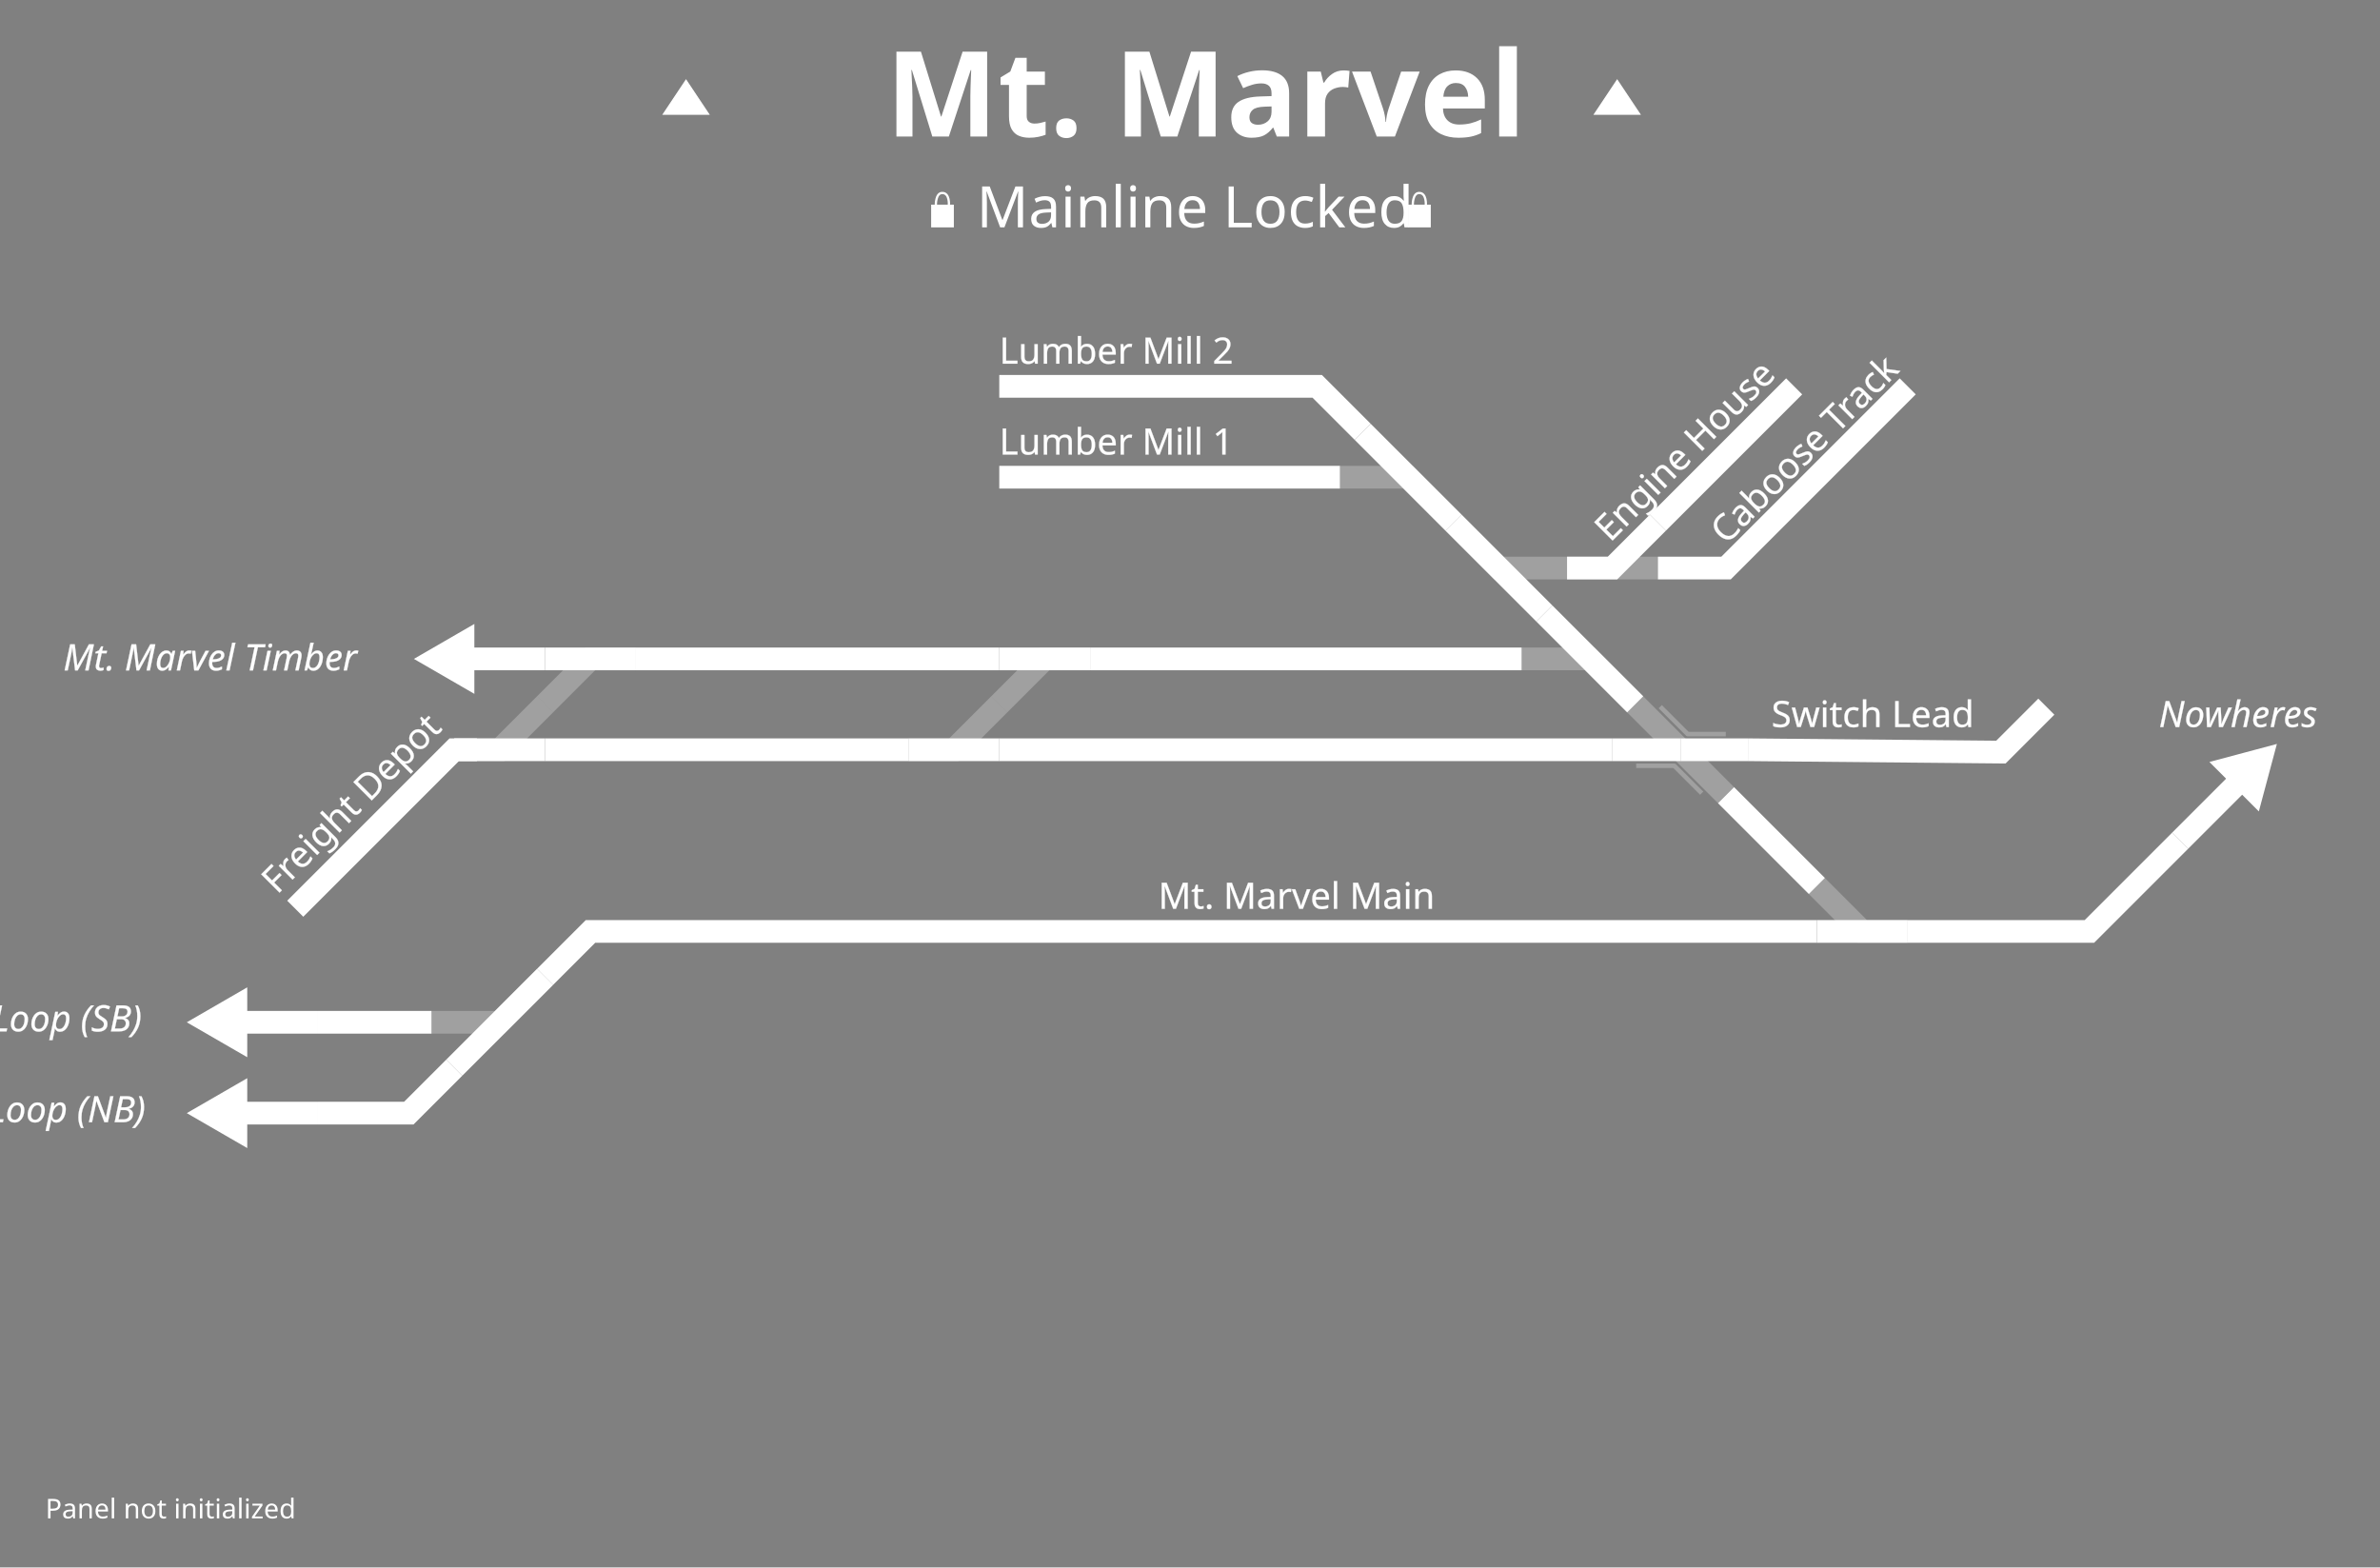
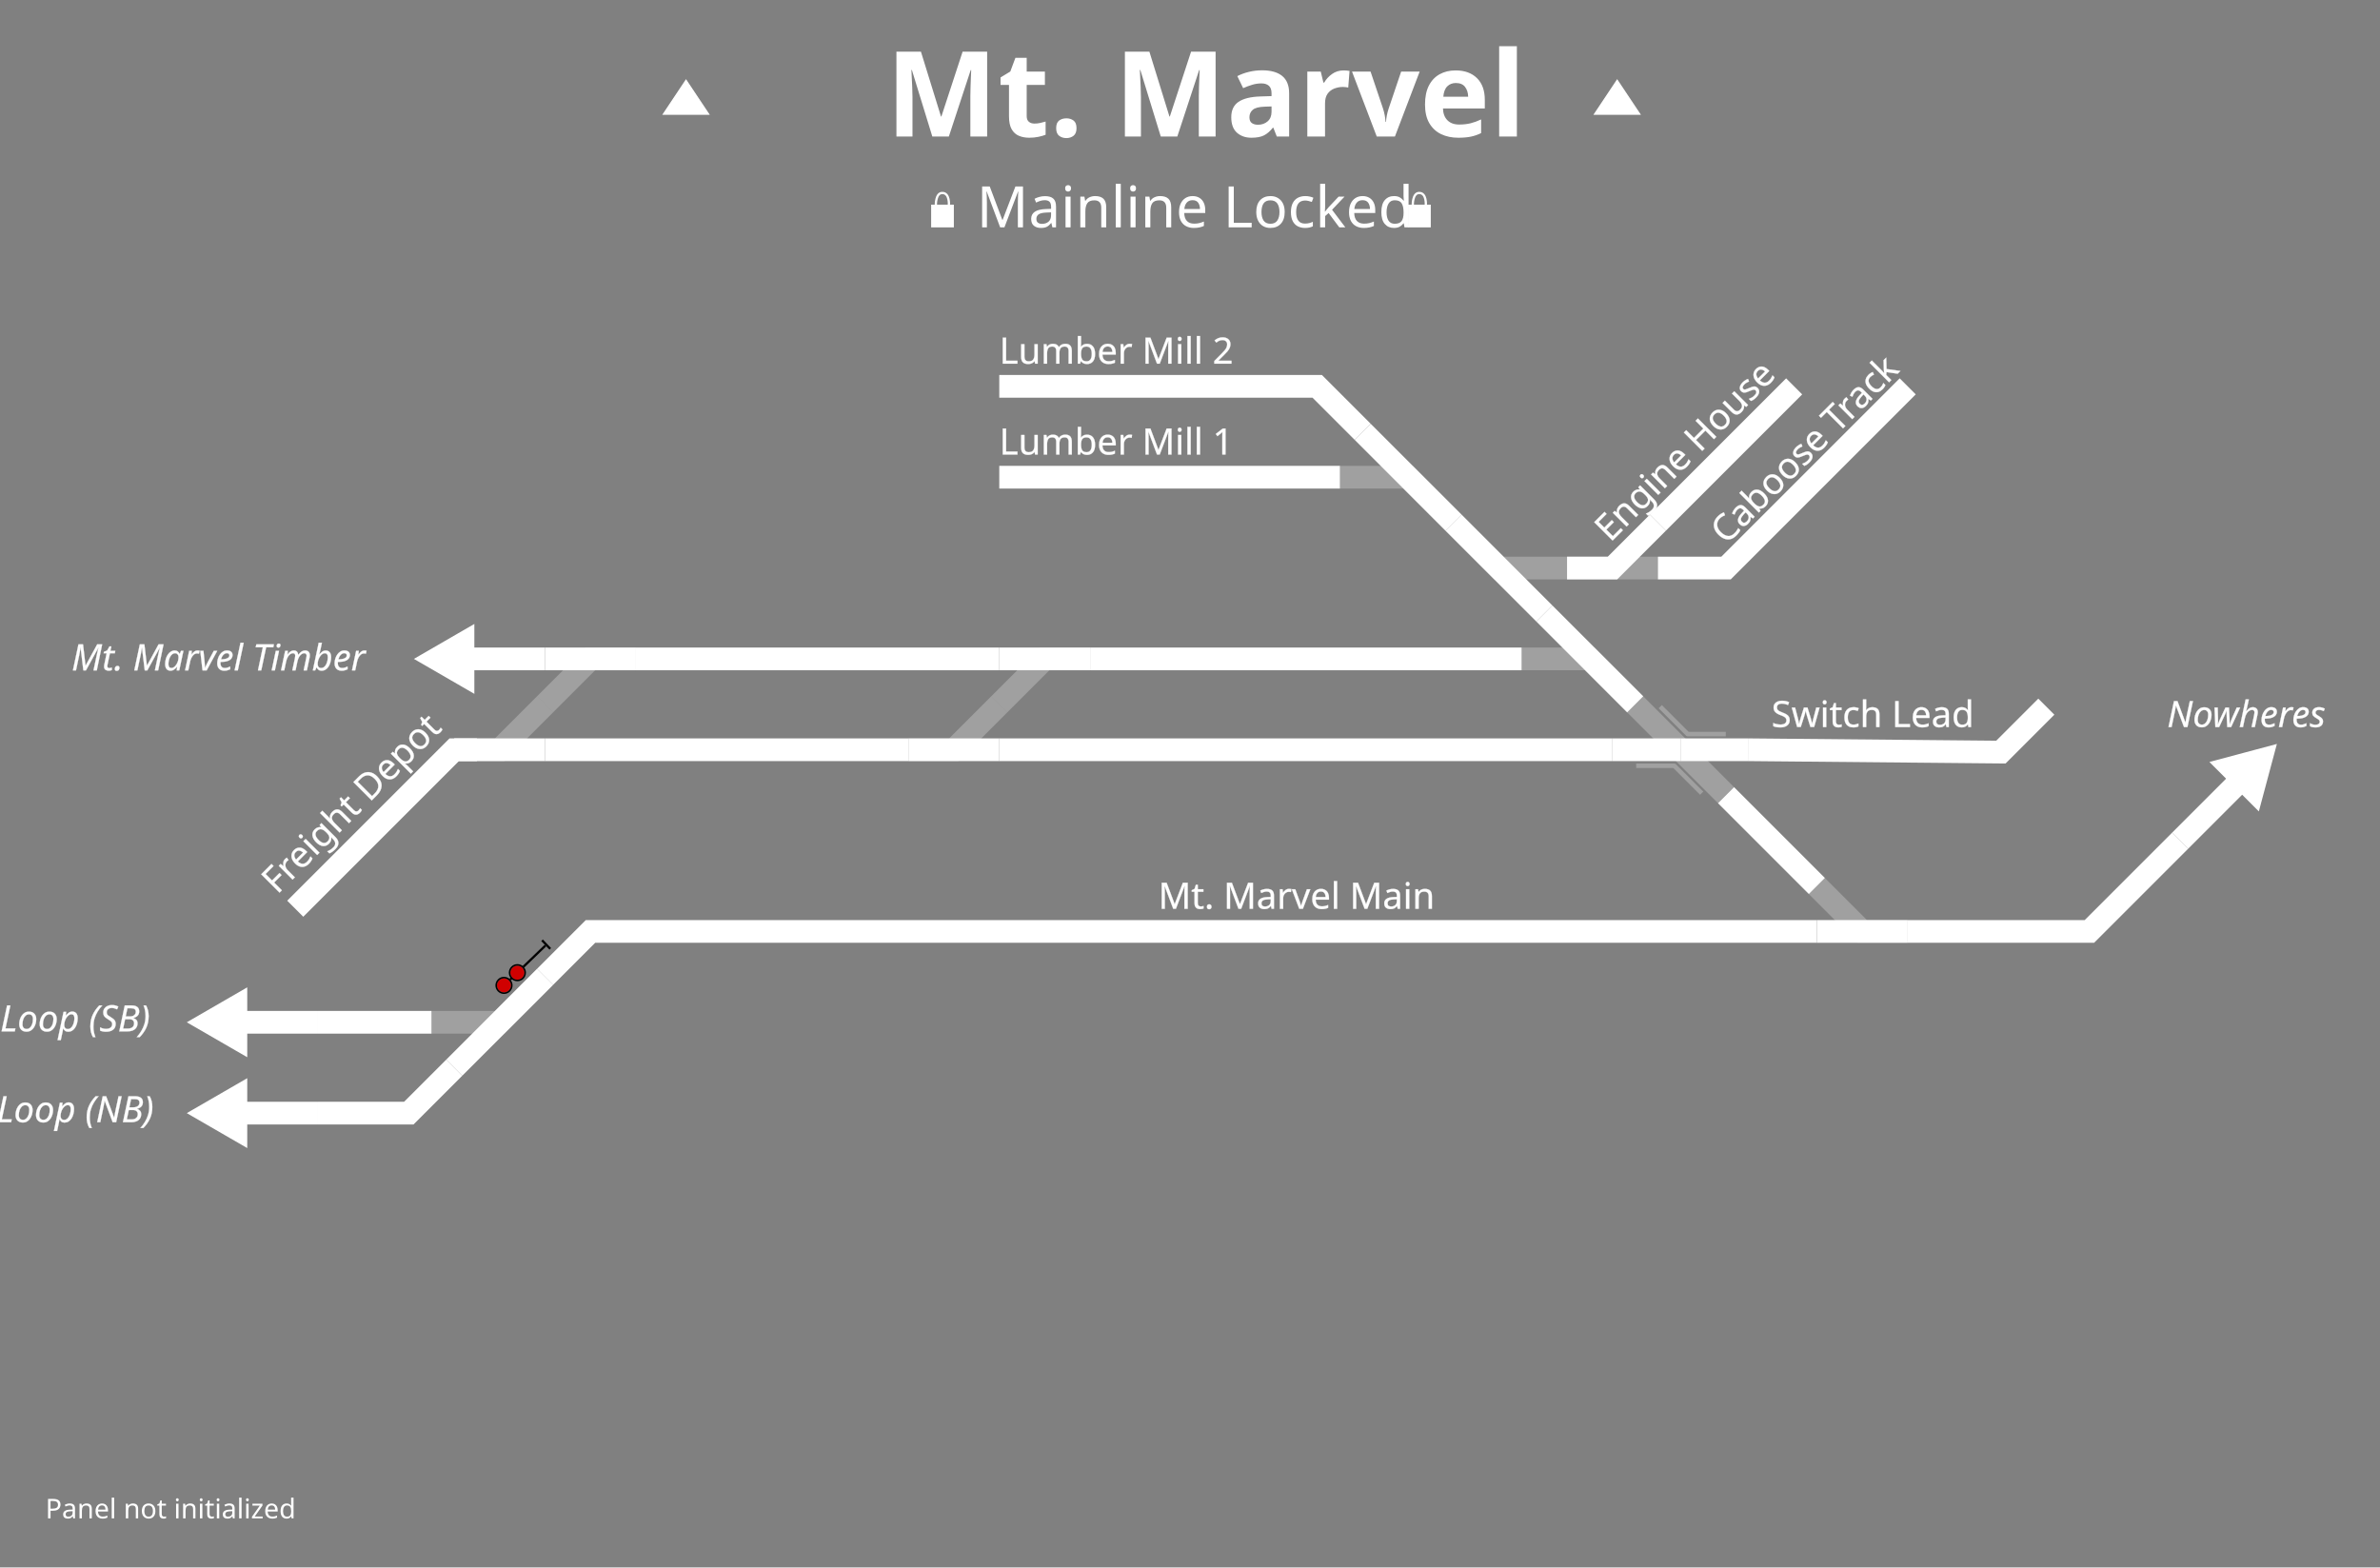
<svg xmlns="http://www.w3.org/2000/svg" xmlns:xlink="http://www.w3.org/1999/xlink" width="1047.958" height="690.115" id="svg2" version="1.1">
  <defs id="defs4">
    <marker orient="auto" refY="0.0" refX="0.0" id="StopS" style="overflow:visible">
      <path id="path4089" d="M 0,5.65 0,-5.65" style="fill:none;stroke:#ffffff;stroke-width:1pt" transform="scale(0.6,0.2)" />
    </marker>
    <linearGradient id="linearGradient5066">
      <stop style="stop-color:#000000;stop-opacity:0.188;" offset="0" id="stop5068" />
      <stop style="stop-color:#000000;stop-opacity:0;" offset="1" id="stop5070" />
    </linearGradient>
    <linearGradient id="linearGradient4692">
      <stop id="stop4694" offset="0" style="stop-color:#ffffff;stop-opacity:0.753;" />
      <stop id="stop4696" offset="1" style="stop-color:#ffffff;stop-opacity:0;" />
    </linearGradient>
    <linearGradient id="linearGradient4186">
      <stop style="stop-color:#808080;stop-opacity:1;" offset="0" id="stop4188" />
      <stop style="stop-color:#000000;stop-opacity:0;" offset="1" id="stop4190" />
    </linearGradient>
    <linearGradient id="linearGradient4137" paint="solid">
      <stop style="stop-color:#00ff00;stop-opacity:1;" offset="0" id="stop4139" />
    </linearGradient>
    <linearGradient xlink:href="#linearGradient4186" id="linearGradient4976" gradientUnits="userSpaceOnUse" x1="39.5" y1="75.114" x2="70.5" y2="75.114" />
    <linearGradient xlink:href="#linearGradient4186" id="linearGradient4978" gradientUnits="userSpaceOnUse" x1="39.5" y1="75.114" x2="70.5" y2="75.114" />
    <radialGradient xlink:href="#linearGradient4692" id="radialGradient5060" gradientUnits="userSpaceOnUse" cx="55" cy="75.114" fx="55" fy="75.114" r="15" />
    <radialGradient xlink:href="#linearGradient5066" id="radialGradient5064" gradientUnits="userSpaceOnUse" cx="55" cy="75.114" fx="55" fy="75.114" r="15" />
    <radialGradient xlink:href="#linearGradient4692" id="radialGradient4247" gradientUnits="userSpaceOnUse" cx="55" cy="75.114" fx="55" fy="75.114" r="15" />
    <radialGradient xlink:href="#linearGradient5066" id="radialGradient4249" gradientUnits="userSpaceOnUse" cx="55" cy="75.114" fx="55" fy="75.114" r="15" />
    <radialGradient xlink:href="#linearGradient5066" id="radialGradient4251" gradientUnits="userSpaceOnUse" cx="55" cy="75.114" fx="55" fy="75.114" r="15" />
    <linearGradient xlink:href="#linearGradient4186" id="linearGradient4253" gradientUnits="userSpaceOnUse" x1="39.5" y1="75.114" x2="70.5" y2="75.114" />
    <linearGradient xlink:href="#linearGradient4186" id="linearGradient4255" gradientUnits="userSpaceOnUse" x1="39.5" y1="75.114" x2="70.5" y2="75.114" />
    <marker orient="auto" refY="0" refX="0.6" id="TriangleAuthNBMarker" style="overflow:visible">
      <path id="TriangleAuthNBMarkerPath" d="m 5.77,0 -8.65,5 0,-10 8.65,5 z" style="fill:#00ff00;fill-rule:evenodd;stroke:#00ff00;stroke-width:1pt;marker-start:none" transform="scale(0.2,0.2)" />
    </marker>
    <marker orient="auto" refY="0" refX="-0.6" id="TriangleAuthSBMarker" style="overflow:visible">
      <path id="TriangleAuthSBMarkerPath" d="m 5.77,0 -8.65,5 0,-10 8.65,5 z" style="fill:#00ff00;fill-rule:evenodd;stroke:#00ff00;stroke-width:1pt;marker-start:none" transform="scale(-0.2,-0.2)" />
    </marker>
    <marker orient="auto" refY="0" refX="0.6" id="TriangleOccupiedNBMarker" style="overflow:visible">
      <path id="TriangleOccupiedNBMarkerPath" d="m 5.77,0 -8.65,5 0,-10 8.65,5 z" style="fill:#ff0000;fill-rule:evenodd;stroke:#ff0000;stroke-width:1pt;marker-start:none" transform="scale(0.2,0.2)" />
    </marker>
    <marker orient="auto" refY="0" refX="-0.6" id="TriangleOccupiedSBMarker" style="overflow:visible">
      <path id="TriangleOccupiedSBMarkerPath" d="m 5.77,0 -8.65,5 0,-10 8.65,5 z" style="fill:#ff0000;fill-rule:evenodd;stroke:#ff0000;stroke-width:1pt;marker-start:none" transform="scale(-0.2,-0.2)" />
    </marker>
    <marker orient="auto" refY="0" refX="0" id="TriangleOutM" style="overflow:visible">
      <path id="path4051" d="m 5.77,0 -8.65,5 0,-10 8.65,5 z" style="fill:#ffffff;fill-rule:evenodd;stroke:#ffffff;stroke-width:1pt;marker-start:none" transform="scale(0.25,0.25)" />
    </marker>
    <marker orient="auto" refY="0" refX="0" id="TriangleInM" style="overflow:visible">
      <path id="path4042" d="m 5.77,0 -8.65,5 0,-10 8.65,5 z" style="fill:#ffffff;fill-rule:evenodd;stroke:#ffffff;stroke-width:1pt;marker-start:none" transform="scale(-0.25,-0.25)" />
    </marker>
    <marker orient="auto" refY="0" refX="0" id="StopM" style="overflow:visible">
      <path id="path4078" d="M 0,5.65 0,-5.65" style="fill:none;stroke:#ffffff;stroke-width:2pt" transform="scale(0.4,0.4)" />
    </marker>
  </defs>
  <g id="backgroundLayer" transform="translate(0,-312.2474)">
    <rect style="fill:#808080;fill-opacity:1;fill-rule:evenodd;stroke:none" id="panelBackground" width="1047.958" height="690.115" x="0" y="312.247" />
  </g>
  <g id="textLayer" transform="translate(0,-3.979759)" style="display:inline">
    <a xlink:href="Kaos_Kalamazoo.svg" id="a3317">
-       <text id="panelTitle" y="64.095" x="390" style="font-style:normal;font-variant:normal;font-weight:bold;font-stretch:normal;font-size:52.338px;line-height:125%;font-family:'Trebuchet MS';-inkscape-font-specification:'Trebuchet MS Bold';text-align:start;letter-spacing:0px;word-spacing:0px;writing-mode:lr-tb;text-anchor:start;fill:#ffffff;fill-opacity:1;stroke:none" xml:space="preserve">
-         <tspan y="64.095" x="390" id="tspan3823">Mt. Marvel</tspan>
-       </text>
-     </a>
-     <text id="panelStatus" y="672.511" x="20" style="font-style:normal;font-variant:normal;font-weight:normal;font-stretch:normal;font-size:12px;line-height:125%;font-family:'Trebuchet MS';-inkscape-font-specification:'Trebuchet MS';text-align:start;letter-spacing:0px;word-spacing:0px;writing-mode:lr-tb;text-anchor:start;fill:#ffffff;fill-opacity:1;stroke:none" xml:space="preserve">
-       <tspan y="672.511" x="20" id="tspanPanelStatus">Panel not initialized</tspan>
+       <text id="panelTitle" y="64.095" x="390" style="font-style:normal;font-variant:normal;font-weight:bold;font-stretch:normal;line-height:0%;font-family:'Trebuchet MS';-inkscape-font-specification:'Trebuchet MS Bold';text-align:start;letter-spacing:0px;word-spacing:0px;writing-mode:lr-tb;text-anchor:start;fill:#ffffff;fill-opacity:1;stroke:none" xml:space="preserve">
+         <tspan y="64.095" x="390" id="tspan3823" style="font-size:52.338px;line-height:1.25">Mt. Marvel</tspan>
+       </text>
+     </a>
+     <text id="panelStatus" y="672.511" x="20" style="font-style:normal;font-variant:normal;font-weight:normal;font-stretch:normal;line-height:0%;font-family:'Trebuchet MS';-inkscape-font-specification:'Trebuchet MS';text-align:start;letter-spacing:0px;word-spacing:0px;writing-mode:lr-tb;text-anchor:start;fill:#ffffff;fill-opacity:1;stroke:none" xml:space="preserve">
+       <tspan y="672.511" x="20" id="tspanPanelStatus" style="font-size:12px;line-height:1.25">Panel not initialized</tspan>
    </text>
    <path style="fill:#ffffff;fill-opacity:1;stroke:#ffffff;stroke-width:0.5px;stroke-linecap:butt;stroke-linejoin:miter;stroke-opacity:1" d="m 302.068,39.274 -10,15 20,0 z" id="leftLevelTriangle" />
    <use x="0" y="0" xlink:href="#leftLevelTriangle" id="rightLevelTriangle" transform="translate(410,9.8281146e-8)" width="1047.958" height="690.115" />
    <g id="mainlineLockedGroup" transform="translate(30,5.019e-4)">
-       <text xml:space="preserve" style="font-style:normal;font-variant:normal;font-weight:normal;font-stretch:normal;font-size:25.23px;line-height:125%;font-family:'Trebuchet MS';-inkscape-font-specification:'Trebuchet MS';text-align:start;letter-spacing:0px;word-spacing:0px;writing-mode:lr-tb;text-anchor:start;fill:#ffffff;fill-opacity:1;stroke:none" x="400" y="104.094" id="mainlineLockedText">
-         <tspan y="104.094" x="400" id="tspan3321">Mainline Locked</tspan>
+       <text xml:space="preserve" style="font-style:normal;font-variant:normal;font-weight:normal;font-stretch:normal;line-height:0%;font-family:'Trebuchet MS';-inkscape-font-specification:'Trebuchet MS';text-align:start;letter-spacing:0px;word-spacing:0px;writing-mode:lr-tb;text-anchor:start;fill:#ffffff;fill-opacity:1;stroke:none" x="400" y="104.094" id="mainlineLockedText">
+         <tspan y="104.094" x="400" id="tspan3321" style="font-size:25.23px;line-height:1.25">Mainline Locked</tspan>
      </text>
      <g id="leftLock">
        <rect id="lockBody" width="10" height="10" x="380" y="94.094" style="fill:#ffffff;fill-opacity:1;stroke:none" />
        <path style="fill:none;stroke:#ffffff;stroke-width:1px;stroke-linecap:butt;stroke-linejoin:miter;stroke-opacity:1" d="m 382.068,94.274 c 0,0 -0.12,-5.383 2.818,-5.323 3.358,-0.06 2.924,5.323 2.924,5.323" id="path4159" />
      </g>
      <use height="690.115" width="1047.958" transform="translate(210,1.3237304e-6)" id="rightLock" xlink:href="#leftLock" y="0" x="0" />
    </g>
  </g>
  <g id="industrialTrackLayer" transform="translate(0,-3.979759)" style="display:inline">
    <path style="fill:none;stroke:#ffffff;stroke-width:10;stroke-linecap:butt;stroke-linejoin:miter;stroke-miterlimit:4;stroke-opacity:1;stroke-dasharray:none;marker-start:url(#TriangleInM);display:inline" d="m 200,294.094 40,0" id="path3290" />
    <g style="display:inline" id="g3199" transform="matrix(1,0,0,-1,-280,828.189)">
      <path style="opacity:0.25;fill:none;stroke:#ffffff;stroke-width:10;stroke-linecap:butt;stroke-linejoin:miter;stroke-miterlimit:4;stroke-opacity:1;stroke-dasharray:none" d="m 520,514.095 20,20 20,0" id="TO442A.N" />
      <path id="TO442A.R" d="m 520,534.095 40,0" style="fill:none;stroke:#ffffff;stroke-width:10;stroke-linecap:butt;stroke-linejoin:miter;stroke-miterlimit:4;stroke-opacity:1;stroke-dasharray:none" />
    </g>
    <g style="display:inline" id="g4691" transform="matrix(-1,0,0,-1,970,868.189)">
      <g transform="matrix(-1,0,0,-1,540,1108.189)" id="g4675">
        <path style="opacity:0.25;fill:none;stroke:#ffffff;stroke-width:10;stroke-linecap:butt;stroke-linejoin:miter;stroke-miterlimit:4;stroke-opacity:1;stroke-dasharray:none;display:inline" d="m 290,554.095 20,20" id="TO449.N" />
        <path id="TO449.R" d="m 280,574.095 30,0" style="fill:none;stroke:#ffffff;stroke-width:10;stroke-linecap:butt;stroke-linejoin:miter;stroke-miterlimit:4;stroke-opacity:1;stroke-dasharray:none;display:inline" />
      </g>
      <g id="g4679" transform="translate(-80,-40)">
        <path style="opacity:0.25;fill:none;stroke:#ffffff;stroke-width:10;stroke-linecap:butt;stroke-linejoin:miter;stroke-miterlimit:4;stroke-opacity:1;stroke-dasharray:none;display:inline" d="m 290,554.095 20,20" id="TO425B.N" />
        <path id="TO425B.R" d="m 280,574.095 30,0" style="fill:none;stroke:#ffffff;stroke-width:10;stroke-linecap:butt;stroke-linejoin:miter;stroke-miterlimit:4;stroke-opacity:1;stroke-dasharray:none;display:inline" />
      </g>
      <path style="opacity:0.25;fill:none;stroke:#ffffff;stroke-width:2;stroke-linecap:butt;stroke-linejoin:round;stroke-miterlimit:4;stroke-opacity:1;stroke-dasharray:none;display:inline" d="m 238.964,553.058 -12.073,-12.073 -16.776,0" id="path4685" />
      <path id="path4689" d="m 220.709,514.961 12.073,12.073 16.776,0" style="opacity:0.25;fill:none;stroke:#ffffff;stroke-width:2;stroke-linecap:butt;stroke-linejoin:round;stroke-miterlimit:4;stroke-opacity:1;stroke-dasharray:none;display:inline" />
    </g>
    <g style="display:inline" id="g131" transform="matrix(-1,0,0,1,760,-200)">
      <path style="opacity:0.25;fill:none;stroke:#ffffff;stroke-width:10;stroke-linecap:butt;stroke-linejoin:miter;stroke-miterlimit:4;stroke-opacity:1;stroke-dasharray:none" d="m 520,514.095 20,20 20,0" id="TO442B.N" />
      <path id="TO442B.R" d="m 520,534.095 40,0" style="fill:none;stroke:#ffffff;stroke-width:10;stroke-linecap:butt;stroke-linejoin:miter;stroke-miterlimit:4;stroke-opacity:1;stroke-dasharray:none" />
    </g>
    <path id="track6Path" d="m 840,174.095 -80,80 -30,0" style="fill:none;stroke:#ffffff;stroke-width:10;stroke-linecap:butt;stroke-linejoin:miter;stroke-miterlimit:4;stroke-opacity:1;stroke-dasharray:none;display:inline" />
    <g style="display:inline" transform="matrix(-1,0,0,1,1250,-280)" id="g3489">
      <path style="opacity:0.25;fill:none;stroke:#ffffff;stroke-width:10;stroke-linecap:butt;stroke-linejoin:miter;stroke-miterlimit:4;stroke-opacity:1;stroke-dasharray:none" d="m 520,534.095 40,0" id="TO446.R" />
      <path id="TO446.N" d="m 520,514.095 20,20 20,0" style="fill:none;stroke:#ffffff;stroke-width:10;stroke-linecap:butt;stroke-linejoin:miter;stroke-miterlimit:4;stroke-opacity:1;stroke-dasharray:none" />
    </g>
    <path id="path3509" d="m 670,294.094 -190,0" style="fill:none;stroke:#ffffff;stroke-width:10;stroke-linecap:butt;stroke-linejoin:miter;stroke-miterlimit:4;stroke-opacity:1;stroke-dasharray:none;display:inline" />
    <path id="path3511" d="m 901.036,315.131 -20,20 L 770,334.094" style="fill:none;stroke:#ffffff;stroke-width:10;stroke-linecap:butt;stroke-linejoin:miter;stroke-miterlimit:4;stroke-opacity:1;stroke-dasharray:none;display:inline" />
    <path style="fill:none;stroke:#ffffff;stroke-width:10;stroke-linecap:butt;stroke-linejoin:miter;stroke-miterlimit:4;stroke-opacity:1;stroke-dasharray:none;display:inline" d="m 590,214.095 -150,0" id="path3513" />
    <path style="fill:none;stroke:#ffffff;stroke-width:10;stroke-linecap:butt;stroke-linejoin:miter;stroke-miterlimit:4;stroke-opacity:1;stroke-dasharray:none;display:inline" d="m 440,174.095 140,0 20,20" id="path3523" />
    <path style="fill:none;stroke:#ffffff;stroke-width:10;stroke-linecap:butt;stroke-linejoin:miter;stroke-miterlimit:4;stroke-opacity:1;stroke-dasharray:none;display:inline" d="m 710,334.094 -270,0" id="path3527" />
    <g style="display:inline" transform="matrix(0,1,1,0,125.9055,-225.9055)" id="g3465">
      <path id="TO447.N" d="m 520,544.095 0,30 20,20" style="opacity:0.25;fill:none;stroke:#ffffff;stroke-width:10;stroke-linecap:butt;stroke-linejoin:miter;stroke-miterlimit:4;stroke-opacity:1;stroke-dasharray:none" />
      <path style="fill:none;stroke:#ffffff;stroke-width:10;stroke-linecap:butt;stroke-linejoin:miter;stroke-miterlimit:4;stroke-opacity:1;stroke-dasharray:none" d="m 500,554.095 40,40" id="TO447.R" />
    </g>
    <g id="g4474" transform="matrix(1,0,0,-1,80,768.189)" style="display:inline">
      <path style="opacity:0.25;fill:none;stroke:#ffffff;stroke-width:10;stroke-linecap:butt;stroke-linejoin:miter;stroke-miterlimit:4;stroke-opacity:1;stroke-dasharray:none" d="m 510,554.095 30,0 20,-20" id="TO444.N" />
      <path id="TO444.R" d="m 520,574.095 40,-40" style="fill:none;stroke:#ffffff;stroke-width:10;stroke-linecap:butt;stroke-linejoin:miter;stroke-miterlimit:4;stroke-opacity:1;stroke-dasharray:none" />
    </g>
    <g transform="matrix(0,-1,-1,0,1174.094,754.0945)" id="g4480" style="display:inline">
      <path id="TO445.R" d="m 500,484.094 0,30 20,20" style="opacity:0.25;fill:none;stroke:#ffffff;stroke-width:10;stroke-linecap:butt;stroke-linejoin:miter;stroke-miterlimit:4;stroke-opacity:1;stroke-dasharray:none" />
      <path style="fill:none;stroke:#ffffff;stroke-width:10;stroke-linecap:butt;stroke-linejoin:miter;stroke-miterlimit:4;stroke-opacity:1;stroke-dasharray:none" d="m 480,494.094 40,40" id="TO445.N" />
    </g>
    <path id="path3272" d="m 790,174.095 -60,60" style="fill:none;stroke:#ffffff;stroke-width:10;stroke-linecap:butt;stroke-linejoin:miter;stroke-miterlimit:4;stroke-opacity:1;stroke-dasharray:none;display:inline" />
    <path id="path3282" d="m 210,334.094 -10,0 -70,70" style="fill:none;stroke:#ffffff;stroke-width:10;stroke-linecap:butt;stroke-linejoin:miter;stroke-miterlimit:4;stroke-opacity:1;stroke-dasharray:none;display:inline" />
    <path id="path3303" d="m 800,394.094 -40,-40" style="fill:none;stroke:#ffffff;stroke-width:10;stroke-linecap:butt;stroke-linejoin:miter;stroke-miterlimit:4;stroke-opacity:1;stroke-dasharray:none;display:inline" />
    <g style="display:inline" id="g3501" transform="translate(280,-120)">
      <path style="opacity:0.25;fill:none;stroke:#ffffff;stroke-width:10;stroke-linecap:butt;stroke-linejoin:miter;stroke-miterlimit:4;stroke-opacity:1;stroke-dasharray:none" d="m 520,514.095 20,20 20,0" id="TO425A.N" />
      <path id="TO425A.R" d="m 520,534.095 40,0" style="fill:none;stroke:#ffffff;stroke-width:10;stroke-linecap:butt;stroke-linejoin:miter;stroke-miterlimit:4;stroke-opacity:1;stroke-dasharray:none" />
    </g>
    <g transform="matrix(1,0,0,-1,-80,828.189)" id="g3124" style="display:inline">
      <path id="TO443A.R" d="m 520,514.095 20,20 20,0" style="opacity:0.25;fill:none;stroke:#ffffff;stroke-width:10;stroke-linecap:butt;stroke-linejoin:miter;stroke-miterlimit:4;stroke-opacity:1;stroke-dasharray:none" />
      <path style="fill:none;stroke:#ffffff;stroke-width:10;stroke-linecap:butt;stroke-linejoin:miter;stroke-miterlimit:4;stroke-opacity:1;stroke-dasharray:none" d="m 520,534.095 40,0" id="TO443A.N" />
    </g>
    <g transform="matrix(-1,0,0,1,960,-200)" id="g3130" style="display:inline">
      <path id="TO443B.R" d="m 520,514.095 20,20 20,0" style="opacity:0.25;fill:none;stroke:#ffffff;stroke-width:10;stroke-linecap:butt;stroke-linejoin:miter;stroke-miterlimit:4;stroke-opacity:1;stroke-dasharray:none" />
      <path style="fill:none;stroke:#ffffff;stroke-width:10;stroke-linecap:butt;stroke-linejoin:miter;stroke-miterlimit:4;stroke-opacity:1;stroke-dasharray:none" d="m 520,534.095 40,0" id="TO443B.N" />
    </g>
    <path style="fill:none;stroke:#ffffff;stroke-width:10;stroke-linecap:butt;stroke-linejoin:miter;stroke-miterlimit:4;stroke-opacity:1;stroke-dasharray:none;display:inline" d="m 440,294.094 -160,0" id="path3138" />
    <path id="path3140" d="m 400,334.094 -160,0" style="fill:none;stroke:#ffffff;stroke-width:10;stroke-linecap:butt;stroke-linejoin:miter;stroke-miterlimit:4;stroke-opacity:1;stroke-dasharray:none;display:inline" />
  </g>
  <g id="mainlineTrackLayer" transform="translate(0,-3.979759)" style="display:inline">
    <g style="display:inline" id="g3471" transform="translate(-350,-29.99999)">
      <path style="opacity:0.25;fill:none;stroke:#ffffff;stroke-width:10;stroke-linecap:butt;stroke-linejoin:miter;stroke-miterlimit:4;stroke-dasharray:none;stroke-opacity:1" d="m 540,484.094 30,0 20,-20" id="TO329.R" />
      <path id="TO329.N" d="m 550,504.094 40,-40" style="fill:none;stroke:#ffffff;stroke-width:10;stroke-linecap:butt;stroke-linejoin:miter;stroke-miterlimit:4;stroke-dasharray:none;stroke-opacity:1" />
    </g>
    <path id="path3525" class="sensor LoopOuter" d="m 140,494.094 40,0 20,-20" style="display:inline;fill:none;stroke:#ffffff;stroke-width:10;stroke-linecap:butt;stroke-linejoin:miter;stroke-miterlimit:4;stroke-dasharray:none;stroke-opacity:1" />
    <path id="path3531" class="sensor LoopInner" d="m 100,454.094 40,0" style="display:inline;fill:none;stroke:#ffffff;stroke-width:10;stroke-linecap:butt;stroke-linejoin:miter;stroke-miterlimit:4;stroke-dasharray:none;stroke-opacity:1;marker-start:url(#TriangleInM)" />
    <path style="display:inline;fill:none;stroke:#ffffff;stroke-width:10;stroke-linecap:butt;stroke-linejoin:miter;stroke-miterlimit:4;stroke-dasharray:none;stroke-opacity:1;marker-start:url(#TriangleInM)" d="m 100,494.094 40,0" id="path4255" class="sensor LoopOuter" />
    <path id="path3515" d="m 990,344.094 -30,30" style="display:inline;fill:none;stroke:#ffffff;stroke-width:10;stroke-linecap:butt;stroke-linejoin:miter;stroke-miterlimit:4;stroke-dasharray:none;stroke-opacity:1;marker-start:url(#TriangleInM)" />
    <path id="path3529" class="sensor MtMarvell" d="m 800,414.094 -540,0 -20,20" style="display:inline;fill:none;stroke:#ffffff;stroke-width:10;stroke-linecap:butt;stroke-linejoin:miter;stroke-miterlimit:4;stroke-dasharray:none;stroke-opacity:1" />
    <path style="display:inline;fill:none;stroke:#ffffff;stroke-width:10;stroke-linecap:butt;stroke-linejoin:miter;stroke-miterlimit:4;stroke-dasharray:none;stroke-opacity:1" d="m 960,374.094 -40,40 -80,0" id="path3563" />
    <path id="path3280" class="sensor LoopInner" d="m 190,454.094 -50,0" style="display:inline;fill:none;stroke:#ffffff;stroke-width:10;stroke-linecap:butt;stroke-linejoin:miter;stroke-miterlimit:4;stroke-dasharray:none;stroke-opacity:1" />
  </g>
  <g id="mainlinePanelLinkLayer" transform="translate(0,-5.8839113e-5)" style="display:inline">
-     <a xlink:href="Kaos_Kalamazoo.svg" transform="translate(-196,328)" id="pasoLink" style="display:inline">
-       <text xml:space="preserve" style="font-size:16px;font-style:italic;font-variant:normal;font-weight:normal;font-stretch:normal;text-align:center;line-height:125%;letter-spacing:0px;word-spacing:0px;writing-mode:lr-tb;text-anchor:middle;fill:#ffffff;fill-opacity:1;stroke:#ffffff;stroke-width:0.1;stroke-miterlimit:4;stroke-opacity:1;stroke-dasharray:none;font-family:Trebuchet MS;-inkscape-font-specification:Trebuchet MS Italic" x="240" y="126.115" id="text3120">
-         <tspan x="240" y="126.115" id="tspan3417">Loop (SB)</tspan>
-       </text>
-     </a>
-     <a xlink:href="NPF.svg" style="display:inline" id="a3517" transform="translate(750,184)">
-       <text id="text3519" y="136.115" x="250" style="font-size:16px;font-style:italic;font-variant:normal;font-weight:normal;font-stretch:normal;text-align:center;line-height:125%;letter-spacing:0px;word-spacing:0px;writing-mode:lr-tb;text-anchor:middle;fill:#ffffff;fill-opacity:1;stroke:#ffffff;stroke-width:0.1;stroke-miterlimit:4;stroke-opacity:1;stroke-dasharray:none;font-family:Trebuchet MS;-inkscape-font-specification:Trebuchet MS Italic" xml:space="preserve">
-         <tspan y="136.115" x="250" id="tspan3293">Nowheres</tspan>
-       </text>
-     </a>
-     <a xlink:href="Kaos_Kalamazoo.svg" style="display:inline" id="a3284" transform="translate(-196,368)">
-       <text id="text3286" y="126.115" x="240" style="font-size:16px;font-style:italic;font-variant:normal;font-weight:normal;font-stretch:normal;text-align:center;line-height:125%;letter-spacing:0px;word-spacing:0px;writing-mode:lr-tb;text-anchor:middle;fill:#ffffff;fill-opacity:1;stroke:#ffffff;stroke-width:0.1;stroke-miterlimit:4;stroke-opacity:1;stroke-dasharray:none;font-family:Trebuchet MS;-inkscape-font-specification:Trebuchet MS Italic" xml:space="preserve">
-         <tspan id="tspan3288" y="126.115" x="240">Loop (NB)</tspan>
+     <a xlink:href="Kaos_Kalamazoo.svg" style="display:inline" id="pasoLink" transform="translate(-196,328)">
+       <text xml:space="preserve" style="font-style:italic;font-variant:normal;font-weight:normal;font-stretch:normal;line-height:0%;font-family:'Trebuchet MS';-inkscape-font-specification:'Trebuchet MS Italic';text-align:center;letter-spacing:0px;word-spacing:0px;writing-mode:lr-tb;text-anchor:middle;fill:#ffffff;fill-opacity:1;stroke:#ffffff;stroke-width:0.1;stroke-miterlimit:4;stroke-dasharray:none;stroke-opacity:1" x="240" y="126.115" id="text3120">
+         <tspan x="240" y="126.115" id="tspan3417" style="font-size:16px;line-height:1.25">Loop (SB)</tspan>
+       </text>
+     </a>
+     <a xlink:href="NPF.svg" transform="translate(750,184)" id="a3517" style="display:inline">
+       <text id="text3519" y="136.115" x="250" style="font-style:italic;font-variant:normal;font-weight:normal;font-stretch:normal;line-height:0%;font-family:'Trebuchet MS';-inkscape-font-specification:'Trebuchet MS Italic';text-align:center;letter-spacing:0px;word-spacing:0px;writing-mode:lr-tb;text-anchor:middle;fill:#ffffff;fill-opacity:1;stroke:#ffffff;stroke-width:0.1;stroke-miterlimit:4;stroke-dasharray:none;stroke-opacity:1" xml:space="preserve">
+         <tspan y="136.115" x="250" id="tspan3293" style="font-size:16px;line-height:1.25">Nowheres</tspan>
+       </text>
+     </a>
+     <a xlink:href="Kaos_Kalamazoo.svg" transform="translate(-196,368)" id="a3284" style="display:inline">
+       <text id="text3286" y="126.115" x="240" style="font-style:italic;font-variant:normal;font-weight:normal;font-stretch:normal;line-height:0%;font-family:'Trebuchet MS';-inkscape-font-specification:'Trebuchet MS Italic';text-align:center;letter-spacing:0px;word-spacing:0px;writing-mode:lr-tb;text-anchor:middle;fill:#ffffff;fill-opacity:1;stroke:#ffffff;stroke-width:0.1;stroke-miterlimit:4;stroke-dasharray:none;stroke-opacity:1" xml:space="preserve">
+         <tspan id="tspan3288" y="126.115" x="240" style="font-size:16px;line-height:1.25">Loop (NB)</tspan>
      </text>
    </a>
  </g>
  <g id="industrialPanelLinkLayer" transform="translate(0,-5.0883911e-4)" style="display:inline">
-     <a xlink:href="MtMarvelTimber.svg" style="display:inline" id="a3534" transform="translate(-128.9636,169.0369)">
-       <text id="text3536" y="126.115" x="234" style="font-size:16px;font-style:italic;font-variant:normal;font-weight:normal;font-stretch:normal;text-align:center;line-height:125%;letter-spacing:0px;word-spacing:0px;writing-mode:lr-tb;text-anchor:middle;fill:#ffffff;fill-opacity:1;stroke:#ffffff;stroke-width:0.1;stroke-miterlimit:4;stroke-opacity:1;stroke-dasharray:none;font-family:Trebuchet MS;-inkscape-font-specification:Trebuchet MS Italic" xml:space="preserve">
-         <tspan id="tspan3538" y="126.115" x="234"> Mt. Marvel Timber</tspan>
+     <a xlink:href="MtMarvelTimber.svg" transform="translate(-128.9636,169.0369)" id="a3534" style="display:inline">
+       <text id="text3536" y="126.115" x="234" style="font-style:italic;font-variant:normal;font-weight:normal;font-stretch:normal;line-height:0%;font-family:'Trebuchet MS';-inkscape-font-specification:'Trebuchet MS Italic';text-align:center;letter-spacing:0px;word-spacing:0px;writing-mode:lr-tb;text-anchor:middle;fill:#ffffff;fill-opacity:1;stroke:#ffffff;stroke-width:0.1;stroke-miterlimit:4;stroke-dasharray:none;stroke-opacity:1" xml:space="preserve">
+         <tspan id="tspan3538" y="126.115" x="234" style="font-size:16px;line-height:1.25"> Mt. Marvel Timber</tspan>
      </text>
    </a>
  </g>
  <g id="trackNameLayer" transform="translate(0,-5.8839113e-5)" style="display:inline">
-     <text id="text3547" y="160.115" x="440" style="font-style:normal;font-variant:normal;font-weight:normal;font-stretch:normal;font-size:16px;line-height:125%;font-family:'Trebuchet MS';-inkscape-font-specification:'Trebuchet MS';text-align:start;letter-spacing:0px;word-spacing:0px;writing-mode:lr-tb;text-anchor:start;fill:#ffffff;fill-opacity:1;stroke:#ffffff;stroke-width:0.1;stroke-miterlimit:4;stroke-dasharray:none;stroke-opacity:1" xml:space="preserve">
-       <tspan y="160.115" x="440" id="tspan3549">Lumber Mill 2</tspan>
-     </text>
-     <text xml:space="preserve" style="font-style:normal;font-variant:normal;font-weight:normal;font-stretch:normal;font-size:16px;line-height:125%;font-family:'Trebuchet MS';-inkscape-font-specification:'Trebuchet MS';text-align:start;letter-spacing:0px;word-spacing:0px;writing-mode:lr-tb;text-anchor:start;fill:#ffffff;fill-opacity:1;stroke:#ffffff;stroke-width:0.1;stroke-miterlimit:4;stroke-dasharray:none;stroke-opacity:1" x="440" y="200.115" id="text3551">
-       <tspan id="tspan3553" x="440" y="200.115">Lumber Mill 1</tspan>
-     </text>
-     <text id="text3555" y="400.115" x="510" style="font-style:normal;font-variant:normal;font-weight:normal;font-stretch:normal;font-size:16px;line-height:125%;font-family:'Trebuchet MS';-inkscape-font-specification:'Trebuchet MS';text-align:start;letter-spacing:0px;word-spacing:0px;writing-mode:lr-tb;text-anchor:start;fill:#ffffff;fill-opacity:1;stroke:#ffffff;stroke-width:0.1;stroke-miterlimit:4;stroke-dasharray:none;stroke-opacity:1" xml:space="preserve">
-       <tspan y="400.115" x="510" id="tspan3557">Mt. Marvel Main</tspan>
-     </text>
-     <text xml:space="preserve" style="font-style:normal;font-variant:normal;font-weight:normal;font-stretch:normal;font-size:16px;line-height:125%;font-family:'Trebuchet MS';-inkscape-font-specification:'Trebuchet MS';text-align:start;letter-spacing:0px;word-spacing:0px;writing-mode:lr-tb;text-anchor:start;fill:#ffffff;fill-opacity:1;stroke:#ffffff;stroke-width:0.1;stroke-miterlimit:4;stroke-dasharray:none;stroke-opacity:1" x="780" y="320.115" id="text3559">
-       <tspan id="tspan3561" x="780" y="320.115">Switch Lead</tspan>
-     </text>
-     <text xml:space="preserve" style="font-style:normal;font-variant:normal;font-weight:normal;font-stretch:normal;font-size:16px;line-height:125%;font-family:'Trebuchet MS';-inkscape-font-specification:'Trebuchet MS';text-align:start;letter-spacing:0px;word-spacing:0px;writing-mode:lr-tb;text-anchor:start;fill:#ffffff;fill-opacity:1;stroke:#ffffff;stroke-width:0.1;stroke-miterlimit:4;stroke-dasharray:none;stroke-opacity:1" x="332.259" y="670.367" id="text3295" transform="matrix(0.7071068,-0.7071068,0.7071068,0.7071068,0,0)">
-       <tspan id="tspan3297" x="332.259" y="670.367" style="stroke-width:0.1">Engine House</tspan>
-     </text>
-     <text transform="matrix(0.7071068,-0.7071068,0.7071068,0.7071068,0,0)" id="text3299" y="707.188" x="367.614" style="font-style:normal;font-variant:normal;font-weight:normal;font-stretch:normal;font-size:16px;line-height:125%;font-family:'Trebuchet MS';-inkscape-font-specification:'Trebuchet MS';text-align:start;letter-spacing:0px;word-spacing:0px;writing-mode:lr-tb;text-anchor:start;fill:#ffffff;fill-opacity:1;stroke:#ffffff;stroke-width:0.1;stroke-miterlimit:4;stroke-dasharray:none;stroke-opacity:1" xml:space="preserve">
-       <tspan style="stroke-width:0.1" y="707.188" x="367.614" id="tspan3301">Caboose Track</tspan>
-     </text>
-     <text transform="matrix(0.7071068,-0.7071068,0.7071068,0.7071068,0,0)" id="text3383" y="364.948" x="-192.414" style="font-style:normal;font-variant:normal;font-weight:normal;font-stretch:normal;font-size:16px;line-height:125%;font-family:'Trebuchet MS';-inkscape-font-specification:'Trebuchet MS';text-align:start;letter-spacing:0px;word-spacing:0px;writing-mode:lr-tb;text-anchor:start;fill:#ffffff;fill-opacity:1;stroke:#ffffff;stroke-width:0.1;stroke-miterlimit:4;stroke-dasharray:none;stroke-opacity:1" xml:space="preserve">
-       <tspan style="stroke-width:0.1" y="364.948" x="-192.414" id="tspan3385">Freight Depot</tspan>
-     </text>
+     <text id="text3547" y="160.115" x="440" style="font-style:normal;font-variant:normal;font-weight:normal;font-stretch:normal;line-height:0%;font-family:'Trebuchet MS';-inkscape-font-specification:'Trebuchet MS';text-align:start;letter-spacing:0px;word-spacing:0px;writing-mode:lr-tb;text-anchor:start;fill:#ffffff;fill-opacity:1;stroke:#ffffff;stroke-width:0.1;stroke-miterlimit:4;stroke-dasharray:none;stroke-opacity:1" xml:space="preserve">
+       <tspan y="160.115" x="440" id="tspan3549" style="font-size:16px;line-height:1.25">Lumber Mill 2</tspan>
+     </text>
+     <text xml:space="preserve" style="font-style:normal;font-variant:normal;font-weight:normal;font-stretch:normal;line-height:0%;font-family:'Trebuchet MS';-inkscape-font-specification:'Trebuchet MS';text-align:start;letter-spacing:0px;word-spacing:0px;writing-mode:lr-tb;text-anchor:start;fill:#ffffff;fill-opacity:1;stroke:#ffffff;stroke-width:0.1;stroke-miterlimit:4;stroke-dasharray:none;stroke-opacity:1" x="440" y="200.115" id="text3551">
+       <tspan id="tspan3553" x="440" y="200.115" style="font-size:16px;line-height:1.25">Lumber Mill 1</tspan>
+     </text>
+     <text id="text3555" y="400.115" x="510" style="font-style:normal;font-variant:normal;font-weight:normal;font-stretch:normal;line-height:0%;font-family:'Trebuchet MS';-inkscape-font-specification:'Trebuchet MS';text-align:start;letter-spacing:0px;word-spacing:0px;writing-mode:lr-tb;text-anchor:start;fill:#ffffff;fill-opacity:1;stroke:#ffffff;stroke-width:0.1;stroke-miterlimit:4;stroke-dasharray:none;stroke-opacity:1" xml:space="preserve">
+       <tspan y="400.115" x="510" id="tspan3557" style="font-size:16px;line-height:1.25">Mt. Marvel Main</tspan>
+     </text>
+     <text xml:space="preserve" style="font-style:normal;font-variant:normal;font-weight:normal;font-stretch:normal;line-height:0%;font-family:'Trebuchet MS';-inkscape-font-specification:'Trebuchet MS';text-align:start;letter-spacing:0px;word-spacing:0px;writing-mode:lr-tb;text-anchor:start;fill:#ffffff;fill-opacity:1;stroke:#ffffff;stroke-width:0.1;stroke-miterlimit:4;stroke-dasharray:none;stroke-opacity:1" x="780" y="320.115" id="text3559">
+       <tspan id="tspan3561" x="780" y="320.115" style="font-size:16px;line-height:1.25">Switch Lead</tspan>
+     </text>
+     <text xml:space="preserve" style="font-style:normal;font-variant:normal;font-weight:normal;font-stretch:normal;line-height:0%;font-family:'Trebuchet MS';-inkscape-font-specification:'Trebuchet MS';text-align:start;letter-spacing:0px;word-spacing:0px;writing-mode:lr-tb;text-anchor:start;fill:#ffffff;fill-opacity:1;stroke:#ffffff;stroke-width:0.1;stroke-miterlimit:4;stroke-dasharray:none;stroke-opacity:1" x="332.259" y="670.367" id="text3295" transform="rotate(-45)">
+       <tspan id="tspan3297" x="332.259" y="670.367" style="font-size:16px;line-height:1.25;stroke-width:0.1">Engine House</tspan>
+     </text>
+     <text transform="rotate(-45)" id="text3299" y="707.188" x="367.614" style="font-style:normal;font-variant:normal;font-weight:normal;font-stretch:normal;line-height:0%;font-family:'Trebuchet MS';-inkscape-font-specification:'Trebuchet MS';text-align:start;letter-spacing:0px;word-spacing:0px;writing-mode:lr-tb;text-anchor:start;fill:#ffffff;fill-opacity:1;stroke:#ffffff;stroke-width:0.1;stroke-miterlimit:4;stroke-dasharray:none;stroke-opacity:1" xml:space="preserve">
+       <tspan style="font-size:16px;line-height:1.25;stroke-width:0.1" y="707.188" x="367.614" id="tspan3301">Caboose Track</tspan>
+     </text>
+     <text transform="rotate(-45)" id="text3383" y="364.948" x="-192.414" style="font-style:normal;font-variant:normal;font-weight:normal;font-stretch:normal;line-height:0%;font-family:'Trebuchet MS';-inkscape-font-specification:'Trebuchet MS';text-align:start;letter-spacing:0px;word-spacing:0px;writing-mode:lr-tb;text-anchor:start;fill:#ffffff;fill-opacity:1;stroke:#ffffff;stroke-width:0.1;stroke-miterlimit:4;stroke-dasharray:none;stroke-opacity:1" xml:space="preserve">
+       <tspan style="font-size:16px;line-height:1.25;stroke-width:0.1" y="364.948" x="-192.414" id="tspan3385">Freight Depot</tspan>
+     </text>
+     <g id="g2201" style="display:inline" transform="matrix(-0.7190724,0.6949352,0.6949352,0.7190724,-44.1807,47.4691)">
+       <g id="g2187" transform="matrix(1.519311,0.00458139,-0.00458139,1.519311,-1255.246,-186.1975)">
+         <circle style="fill:#d00000;fill-opacity:1;stroke:none;stroke-width:0.409;stroke-opacity:1" r="2.047" cy="424.563" cx="872.924" class="SIGNALHEAD_MTMARVELL_TO_LOOP_LOWER signalHead" id="circle2183" />
+         <circle id="circle2185" cx="872.924" cy="424.563" r="2.26" style="fill:none;stroke:#000000;stroke-width:0.452;stroke-opacity:1" />
+       </g>
+       <rect transform="matrix(0.9999988,-0.00152461,-0.01473873,0.9998914,0,0)" style="fill:#030303;fill-opacity:1;stroke:#727272;stroke-width:0;stroke-miterlimit:4;stroke-dasharray:none;stroke-opacity:1" id="rect2189" width="13.559" height="1" x="58.63" y="462.483" />
+       <rect y="-48.985" x="460.43" height="1" width="5.25" id="rect2191" style="fill:#030303;fill-opacity:1;stroke:#727272;stroke-width:0;stroke-miterlimit:4;stroke-dasharray:none;stroke-opacity:1" transform="rotate(89.64714)" />
+       <g transform="matrix(1.519311,0.00458139,-0.00458139,1.519311,-1247.117,-186.2717)" id="g2197">
+         <circle id="circle2193" class="SIGNALHEAD_MTMARVELL_TO_LOOP_UPPER signalHead" cx="872.924" cy="424.563" r="2.047" style="fill:#d00000;fill-opacity:1;stroke:none;stroke-width:0.409;stroke-opacity:1" />
+         <circle style="fill:none;stroke:#000000;stroke-width:0.452;stroke-opacity:1" r="2.26" cy="424.563" cx="872.924" id="circle2195" />
+       </g>
+       <rect y="464.072" x="73.068" height="1" width="0.874" id="rect2199" style="fill:#030303;fill-opacity:1;stroke:#727272;stroke-width:0;stroke-miterlimit:4;stroke-dasharray:none;stroke-opacity:1" transform="matrix(0.99972,-0.02366339,-9.4944025e-4,0.9999995,0,0)" />
+     </g>
  </g>
</svg>
